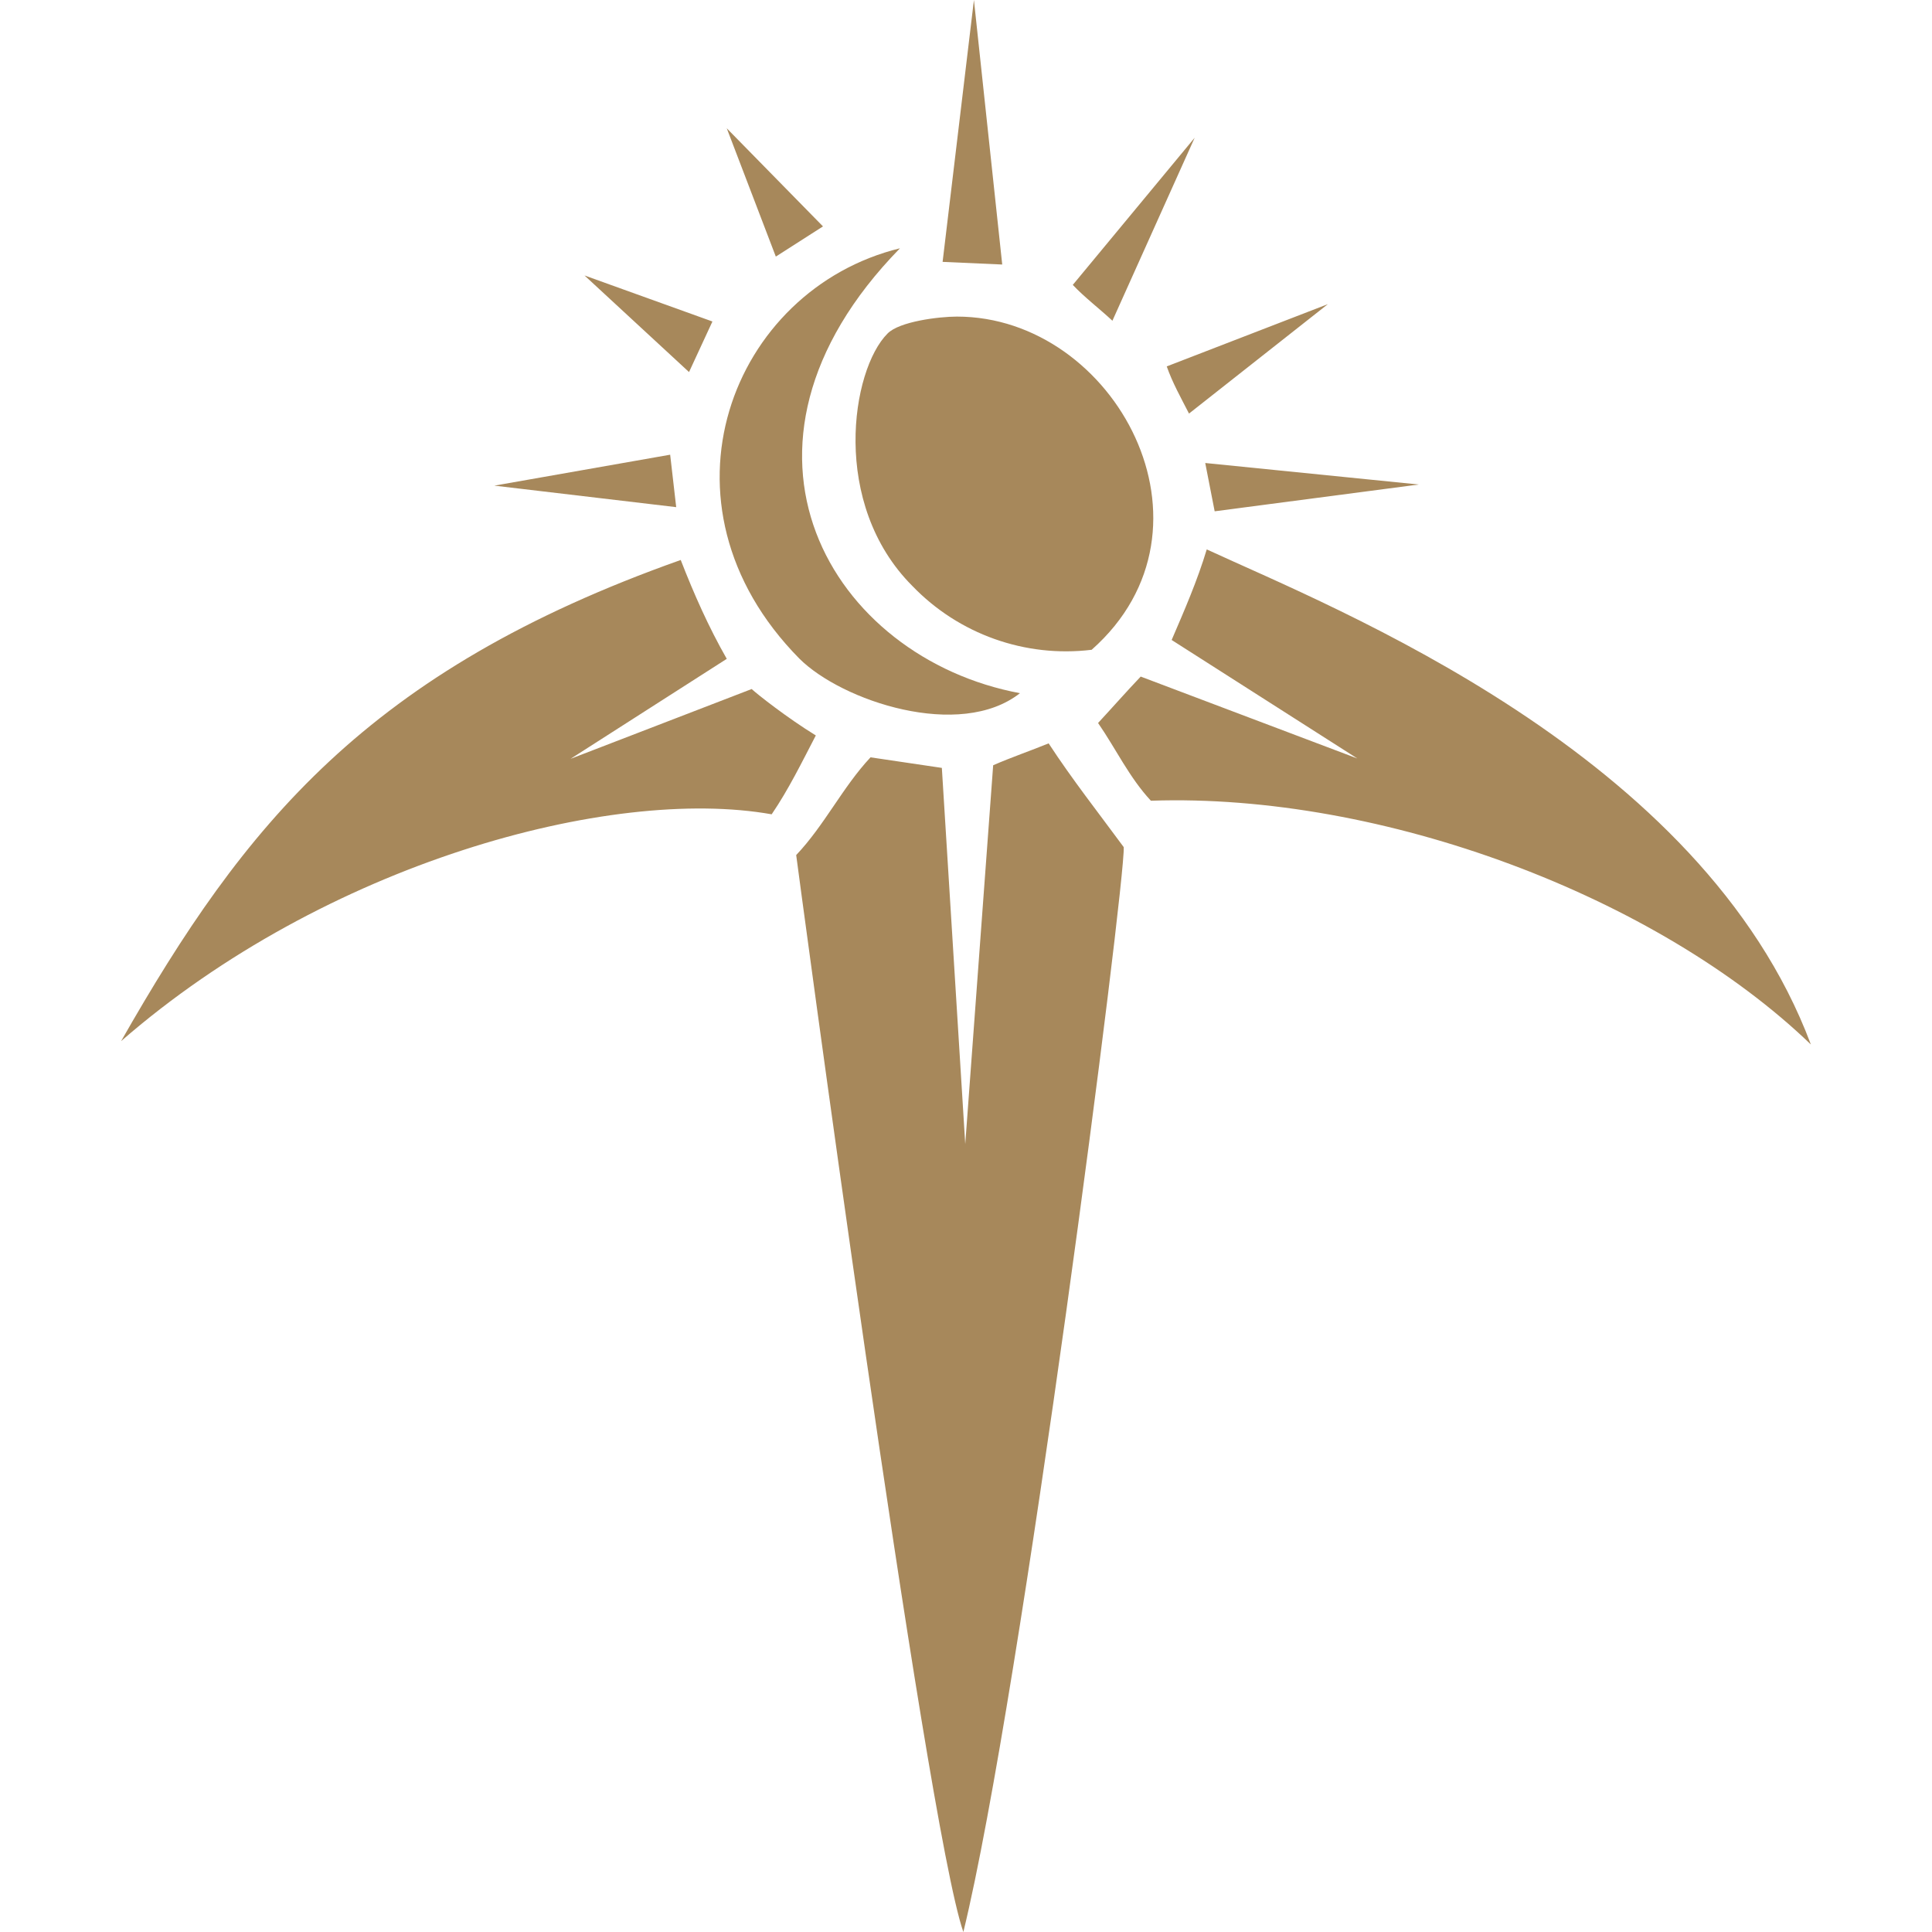
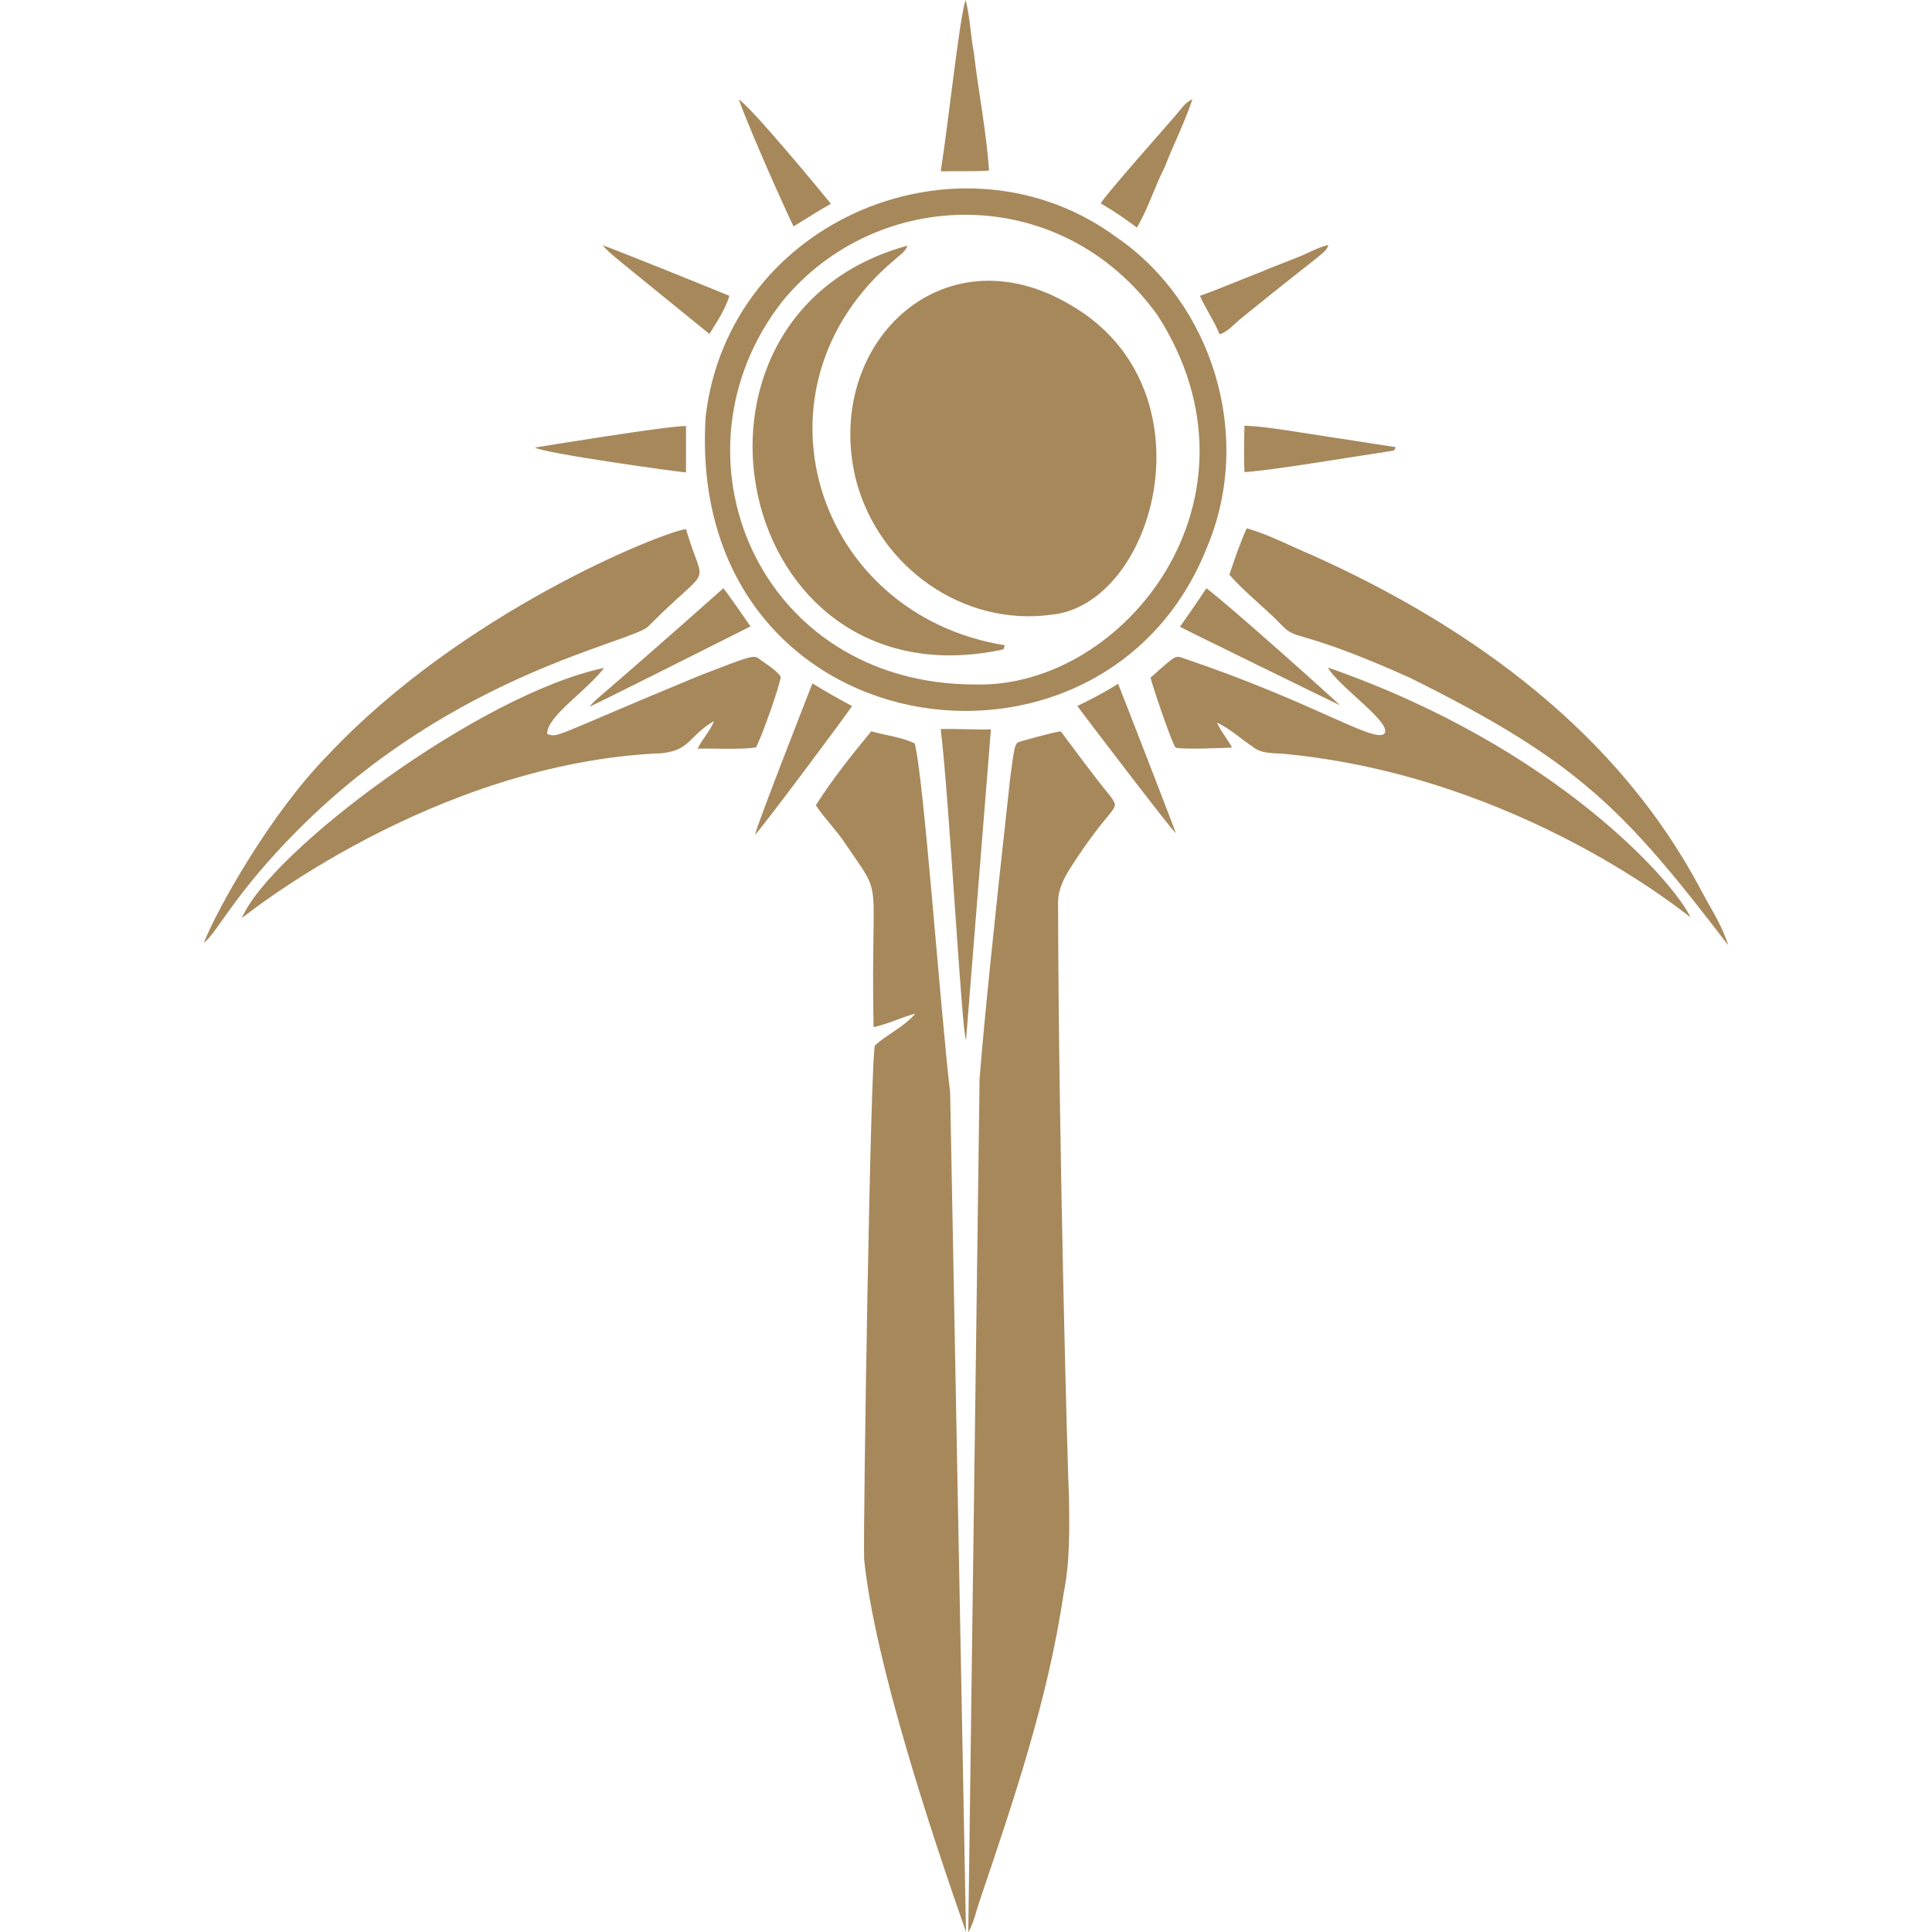
<svg xmlns="http://www.w3.org/2000/svg" xml:space="preserve" id="Layer_1" x="0" y="0" viewBox="0 0 512 512">
  <style>.st0{fill:#a7885b}</style>
-   <path d="m258.1 0 7.5 70.1-15.8-.7zm-65.5 34 25.5 26-12.5 8zm91.7 41.5 32.3-39L294.8 85c-3.2-3-7.5-6.3-10.5-9.5M154.9 73l33.9 12.2-6.2 13.4zm154.3 24.1 42.7-16.5-36.8 29c-2.1-4.1-4.4-8.2-5.9-12.5m-55.6-13.2c41.9 0 72.2 56 35.7 88.3a56.5 56.5 0 0 1-47.5-16.9c-21.8-21.8-16.2-57.3-6.6-66.9 3.1-3.2 13.6-4.5 18.4-4.5M131 128.7l46.6-8.2 1.6 13.9zm188.4-6 56.6 5.7-54.1 7.1zm-21.6 101.8c-6.7-9.1-13.7-18-19.9-27.5-4.9 2-9.9 3.7-14.7 5.8l-7.4 100.4-6.2-99.7-18.9-2.8c-7.4 7.9-12.2 18-19.7 25.9 0 .1 34.2 256.5 44.3 285.4 15.4-63.1 43-278.5 42.5-287.5m-98.6-41.9-48 18.5 41.4-26.5c-4.8-8.4-8.7-17.2-12.2-26.2-83.2 29.5-115.7 70.3-148.3 127.5 54.1-47.1 129.6-67.7 172.4-60.1 4.5-6.6 8-13.8 11.7-20.9-7.5-4.6-15.5-10.9-17-12.3m120.6-37c-2.5 8.3-5.9 16.1-9.3 24l49.2 31.4-57.4-21.7c-3.9 4.1-7.5 8.2-11.3 12.3 4.7 6.8 8.3 14.5 14 20.6 61.4-2.1 134.2 25.4 174.9 64.6C451 199.6 354 161.4 319.8 145.6" class="st0" />
-   <path d="M238.5 65.8c-44.6 10.9-67.1 67.7-26.7 108.7 11.3 11.3 42.6 21.7 58.5 9.2-49.9-9.3-83.6-64.9-31.8-117.9" class="st0" />
+   <path d="M255.9 0c1.2 4.6 1.3 9.4 2.2 14.1 1.2 10.4 3.3 20.6 4 31.1-4.3.3-8.6.1-12.8.2 2-12.4 5-41.1 6.6-45.4m-60.1 26.4c2.9 1.5 22.4 25.1 24.4 27.6-3.4 1.9-6.6 4-9.9 6-1.7-3.4-11-24-14.5-33.6m115.9 4c1.3-1.5 2.4-3.3 4.3-4.1-2 6.1-5 11.9-7.3 17.9-2.7 5.3-4.4 11-7.4 16.1-3.1-2.3-6.3-4.5-9.6-6.4 1.5-2.6 17.3-20.3 20-23.5" class="st0" />
+   <path d="M296.2 63.1c25 17.3 36.2 52.4 23.6 82.1-27.6 69.5-138.3 53.2-132.8-34.8 6.2-52.8 68.4-77.7 109.2-47.3m-88.9 16.8c-31.7 40.6-6.4 101.6 51.3 101.5 39.5.9 79.2-49.4 48.2-97.8-25.6-35.6-74.5-34.3-99.5-3.7" class="st0" />
+   <path d="M159.7 65c2.3.7 31.5 12.5 33.6 13.4-1.1 3.6-3.3 6.9-5.3 10.1C161.6 67 161.8 67.4 159.7 65m188 1.5a25 25 0 0 1 4.3-1.6c-.6 2.2-.6 1.2-23 19.4-1.9 1.5-3.5 3.6-5.8 4.3-1.4-3.6-3.7-6.7-5.2-10.2 5.6-2 11.1-4.4 16.6-6.5 4.3-1.9 8.8-3.3 13.1-5.4m-107.2-1.4c-.6 1.7-2.2 2.6-3.5 3.8-40.2 33.9-21.1 94 29.3 102.1l-.4 1.1c-72.1 15.6-92.9-88.6-25.4-107" class="st0" />
+   <path d="M283.5 80.7c38.5 22 22.8 79.4-4.8 82.2-23.2 3.2-45.6-12.3-51.8-35.5-9-35.8 22.6-66.7 56.6-46.7m-101.7 32.2v12.3c-2.6-.2-37.9-5.1-40-6.6 0 0 35.3-5.8 40-5.7m148-.1c6.7.3 11.8 1.4 40.1 5.7-.1.2-.3.7-.5.9-10.5 1.6-33.9 5.5-39.6 5.7-.2-4.1-.1-8.2 0-12.3m-148 27.4c4.9 16.8 7.3 8.3-10 25.8-4.3 4.3-51.3 12.4-92.5 53.6C62 236.9 57.8 246.9 54 249.9c3.6-9.1 17.7-34.4 33.1-50 35.3-37.5 87.6-58.6 94.7-59.7m144 12.1c1.4-4.2 2.8-8.3 4.6-12.3 6 1.7 11.5 4.7 17.3 7.1 42.8 19.2 81.4 47.5 103.2 89 2.5 4.7 5.5 9.2 7.1 14.4-27.5-35.9-39.7-48.8-84.6-71-29.3-13.1-29.6-9.5-33.6-13.7-4.5-4.7-9.8-8.7-14-13.5m-134.1 3.6c.7.7 7.2 10.1 7.2 10.1-.2.1-41.5 20.9-42.7 21.3 2.4-2.8.1 0 35.5-31.4m121 10.2c2.4-3.4 4.7-6.7 7-10.2 5.5 4 34.5 30 35.4 31-.1 0-42.4-20.7-42.4-20.8" class="st0" />
+   <path d="M201.3 174.7c1.9 1.4 4.2 2.7 5.6 4.6-.1 2.1-5.2 16.5-6.6 18.8-5.1.6-10.3.2-15.4.3 1.2-2.6 3.3-4.6 4.3-7.3-6.8 4-6.1 7.6-13.7 8.5-60.7 2.5-111.1 43.5-111.4 43.7 7.2-17.4 63-59.4 96-66.3-4.7 6.2-15.2 12.8-15.1 17.5 3.2 1 .4 1.1 40.5-15.5 13.5-5.2 14.3-5.6 15.8-4.3m112.2-.3c34.2 11.5 50.3 22.4 53.3 20.1 2.6-2.7-12.2-12.6-14.9-17.6 60.6 21.1 91.9 57.1 96.1 66.2-.6-.3-44.7-37.2-107.4-43.3-2.9-.3-6.2.1-8.6-1.9-3.2-2.1-6-4.8-9.5-6.4 1.1 2.4 2.8 4.4 4 6.6-1.5.1-13.6.6-15 0-1.3-2.1-6-16.1-6.6-18.5 7-6.3 6.6-5.8 8.6-5.2m-98.2 6.7q5.1 3.15 10.5 6c-1 1.7-24.2 32.8-25.7 34.1.4-2.4 15.1-39.8 15.2-40.1m70.2 6c3.7-1.8 7.4-3.7 10.8-5.9.4.9 15.1 38.7 15.3 39.6-1.2-.9-25.2-32.4-26.1-33.7m-36.2 6.1c4.4-.1 8.9.2 13.3.1l-6.6 82.4c-1.2-3-4.4-63.6-6.7-82.5m-20.3 220c-.3-7.2 1.7-135.3 2.9-136.2 3.4-3 7.7-4.9 10.7-8.4-3.7 1-7.3 2.8-11.1 3.6-.8-42.4 3-33.1-7.6-48.8-2.3-3.5-5.4-6.5-7.7-10 4.4-6.9 9.5-13.3 14.7-19.6 3.8 1.1 7.9 1.5 11.5 3.2 2.4 8.9 6.7 69.5 9.4 92.6L256 512c-9.1-26-24.2-71.4-27-98.8m30.5 90.9c9.1-26.9 18.3-53.9 22.4-82 1.7-8.4 1.5-17 1.4-25.5-.3-3.4-2.8-95.2-2.9-157.5 0-3.3 1.5-6.3 3.2-9 11.6-18.1 13.7-14.9 10.5-19.3-4.5-5.5-8.7-11.3-13-17-3.4.6-6.6 1.6-10 2.5-2.1.8-2-.7-3.4 10-4.4 39.8-6.8 63.4-8.1 79.5l-3 226.3c1.5-2.6 2-5.4 2.9-8" class="st0" />
</svg>
